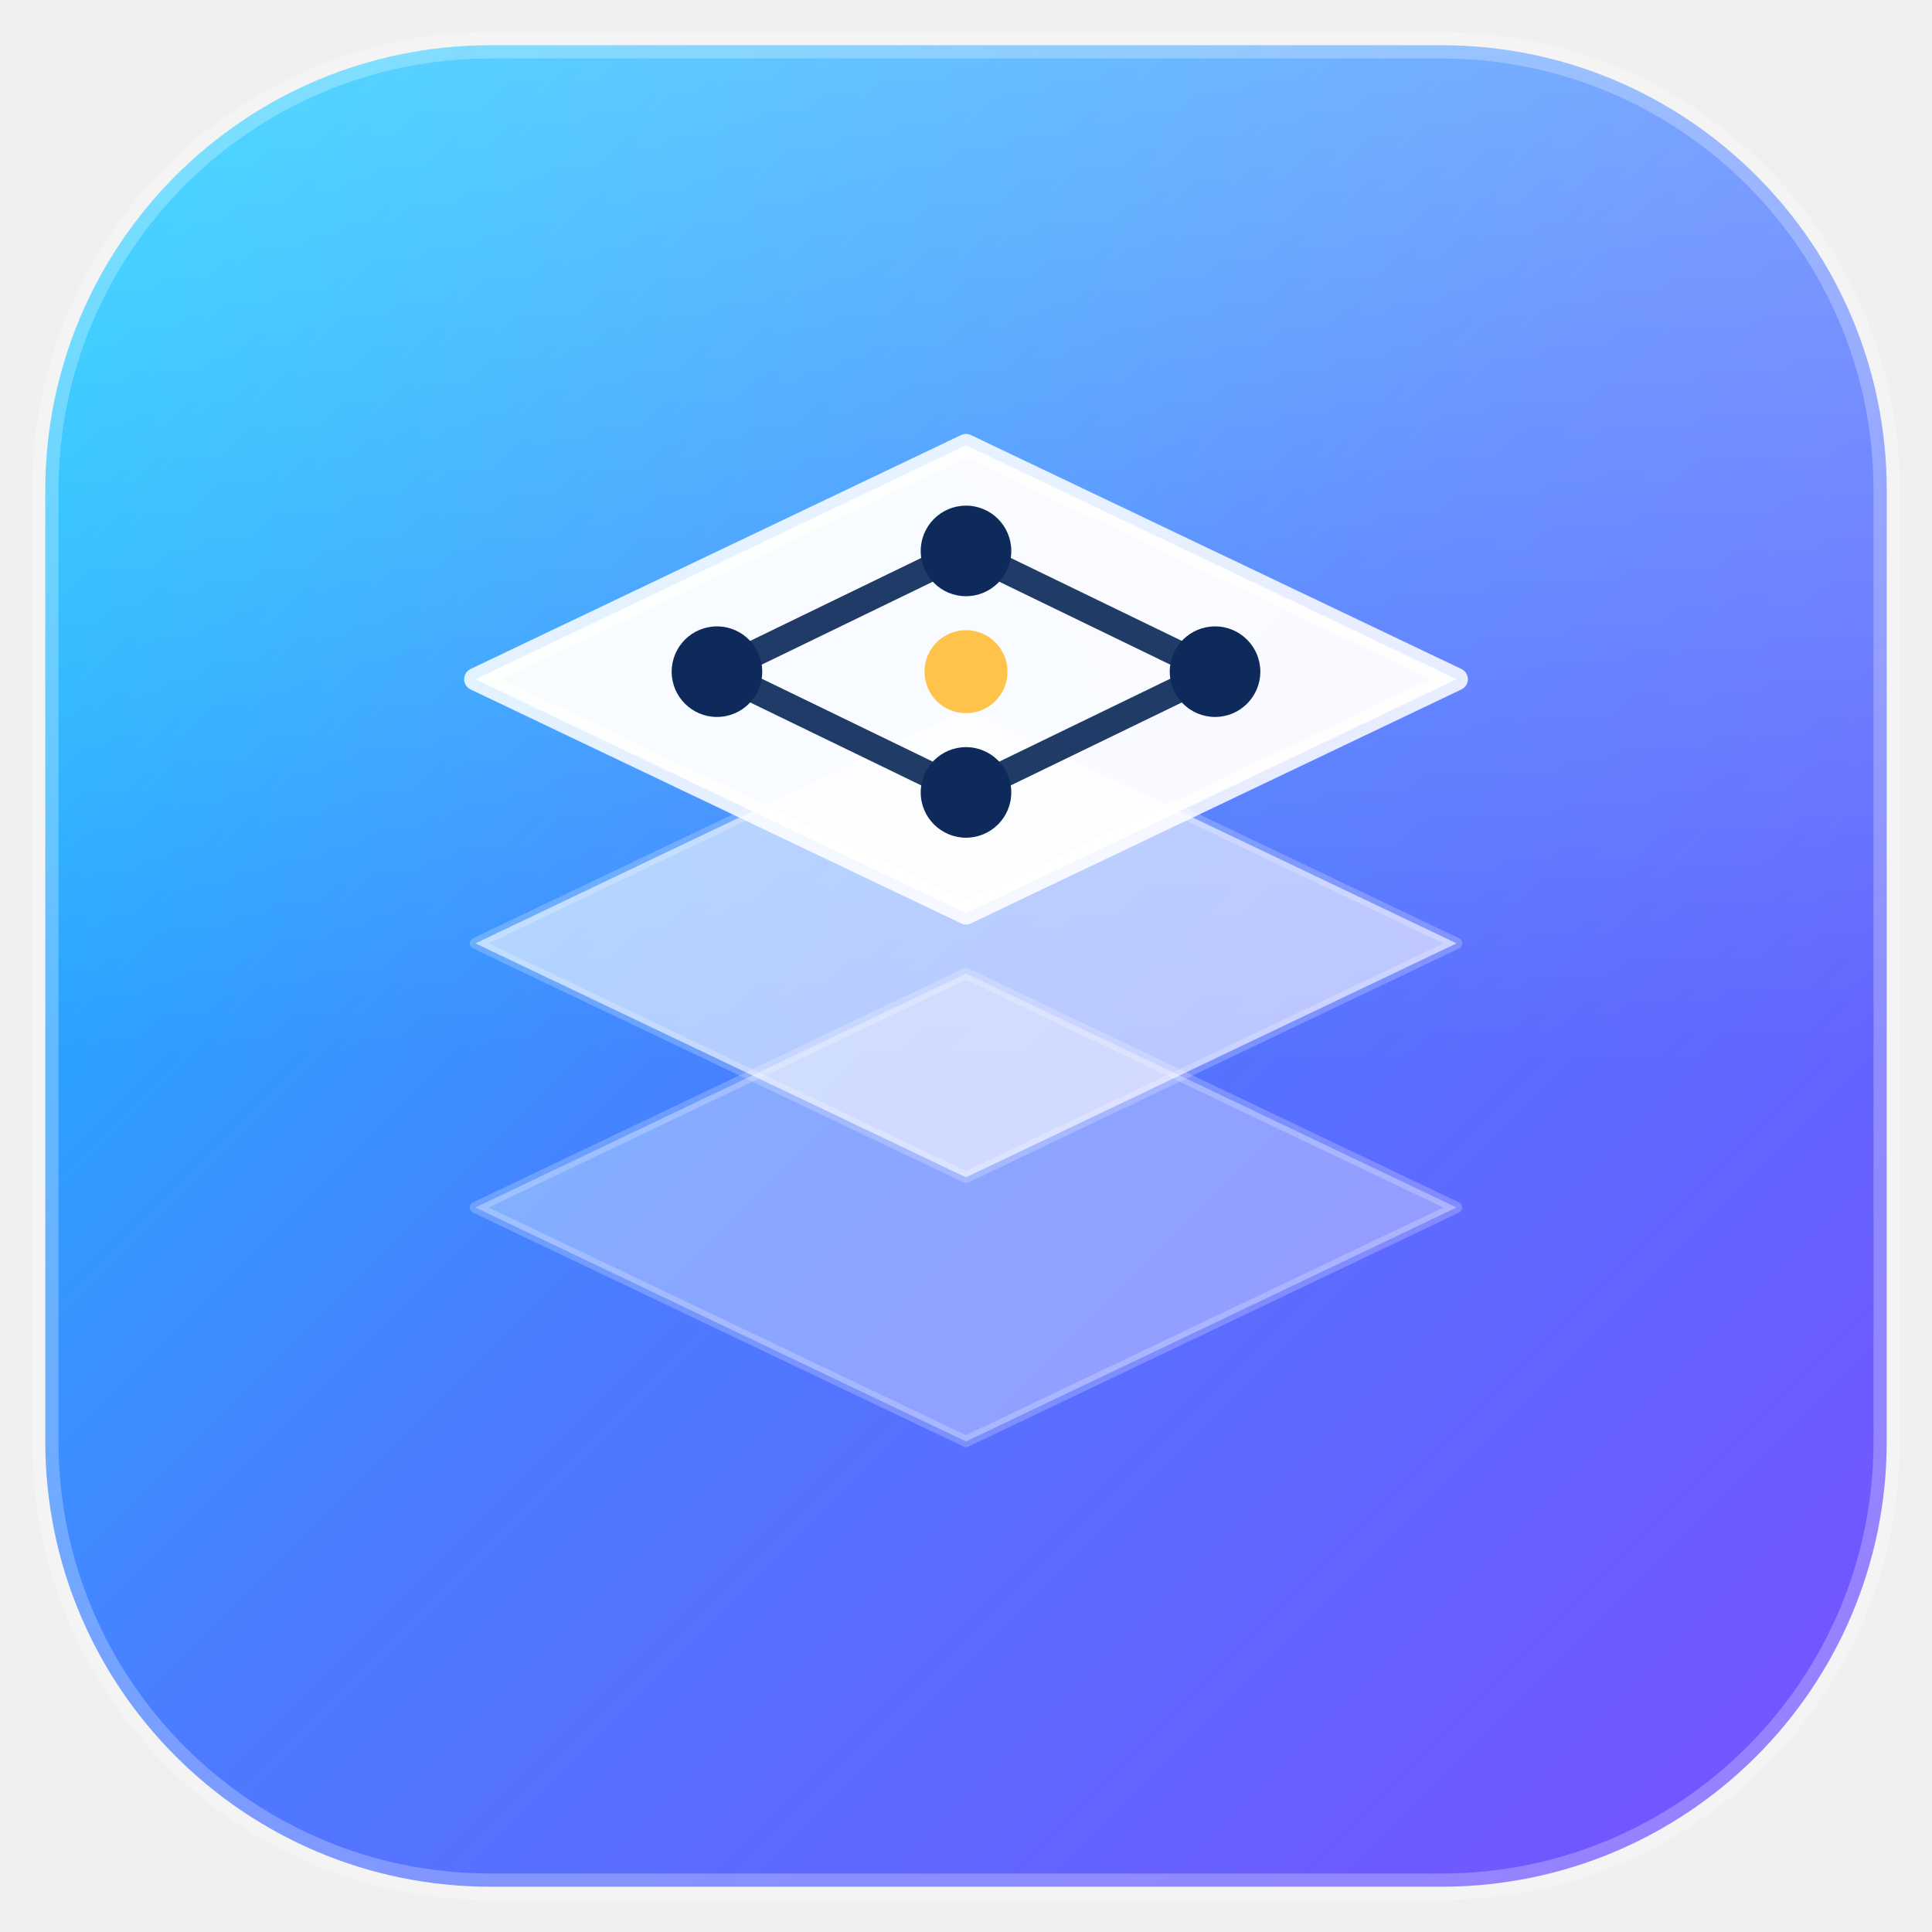
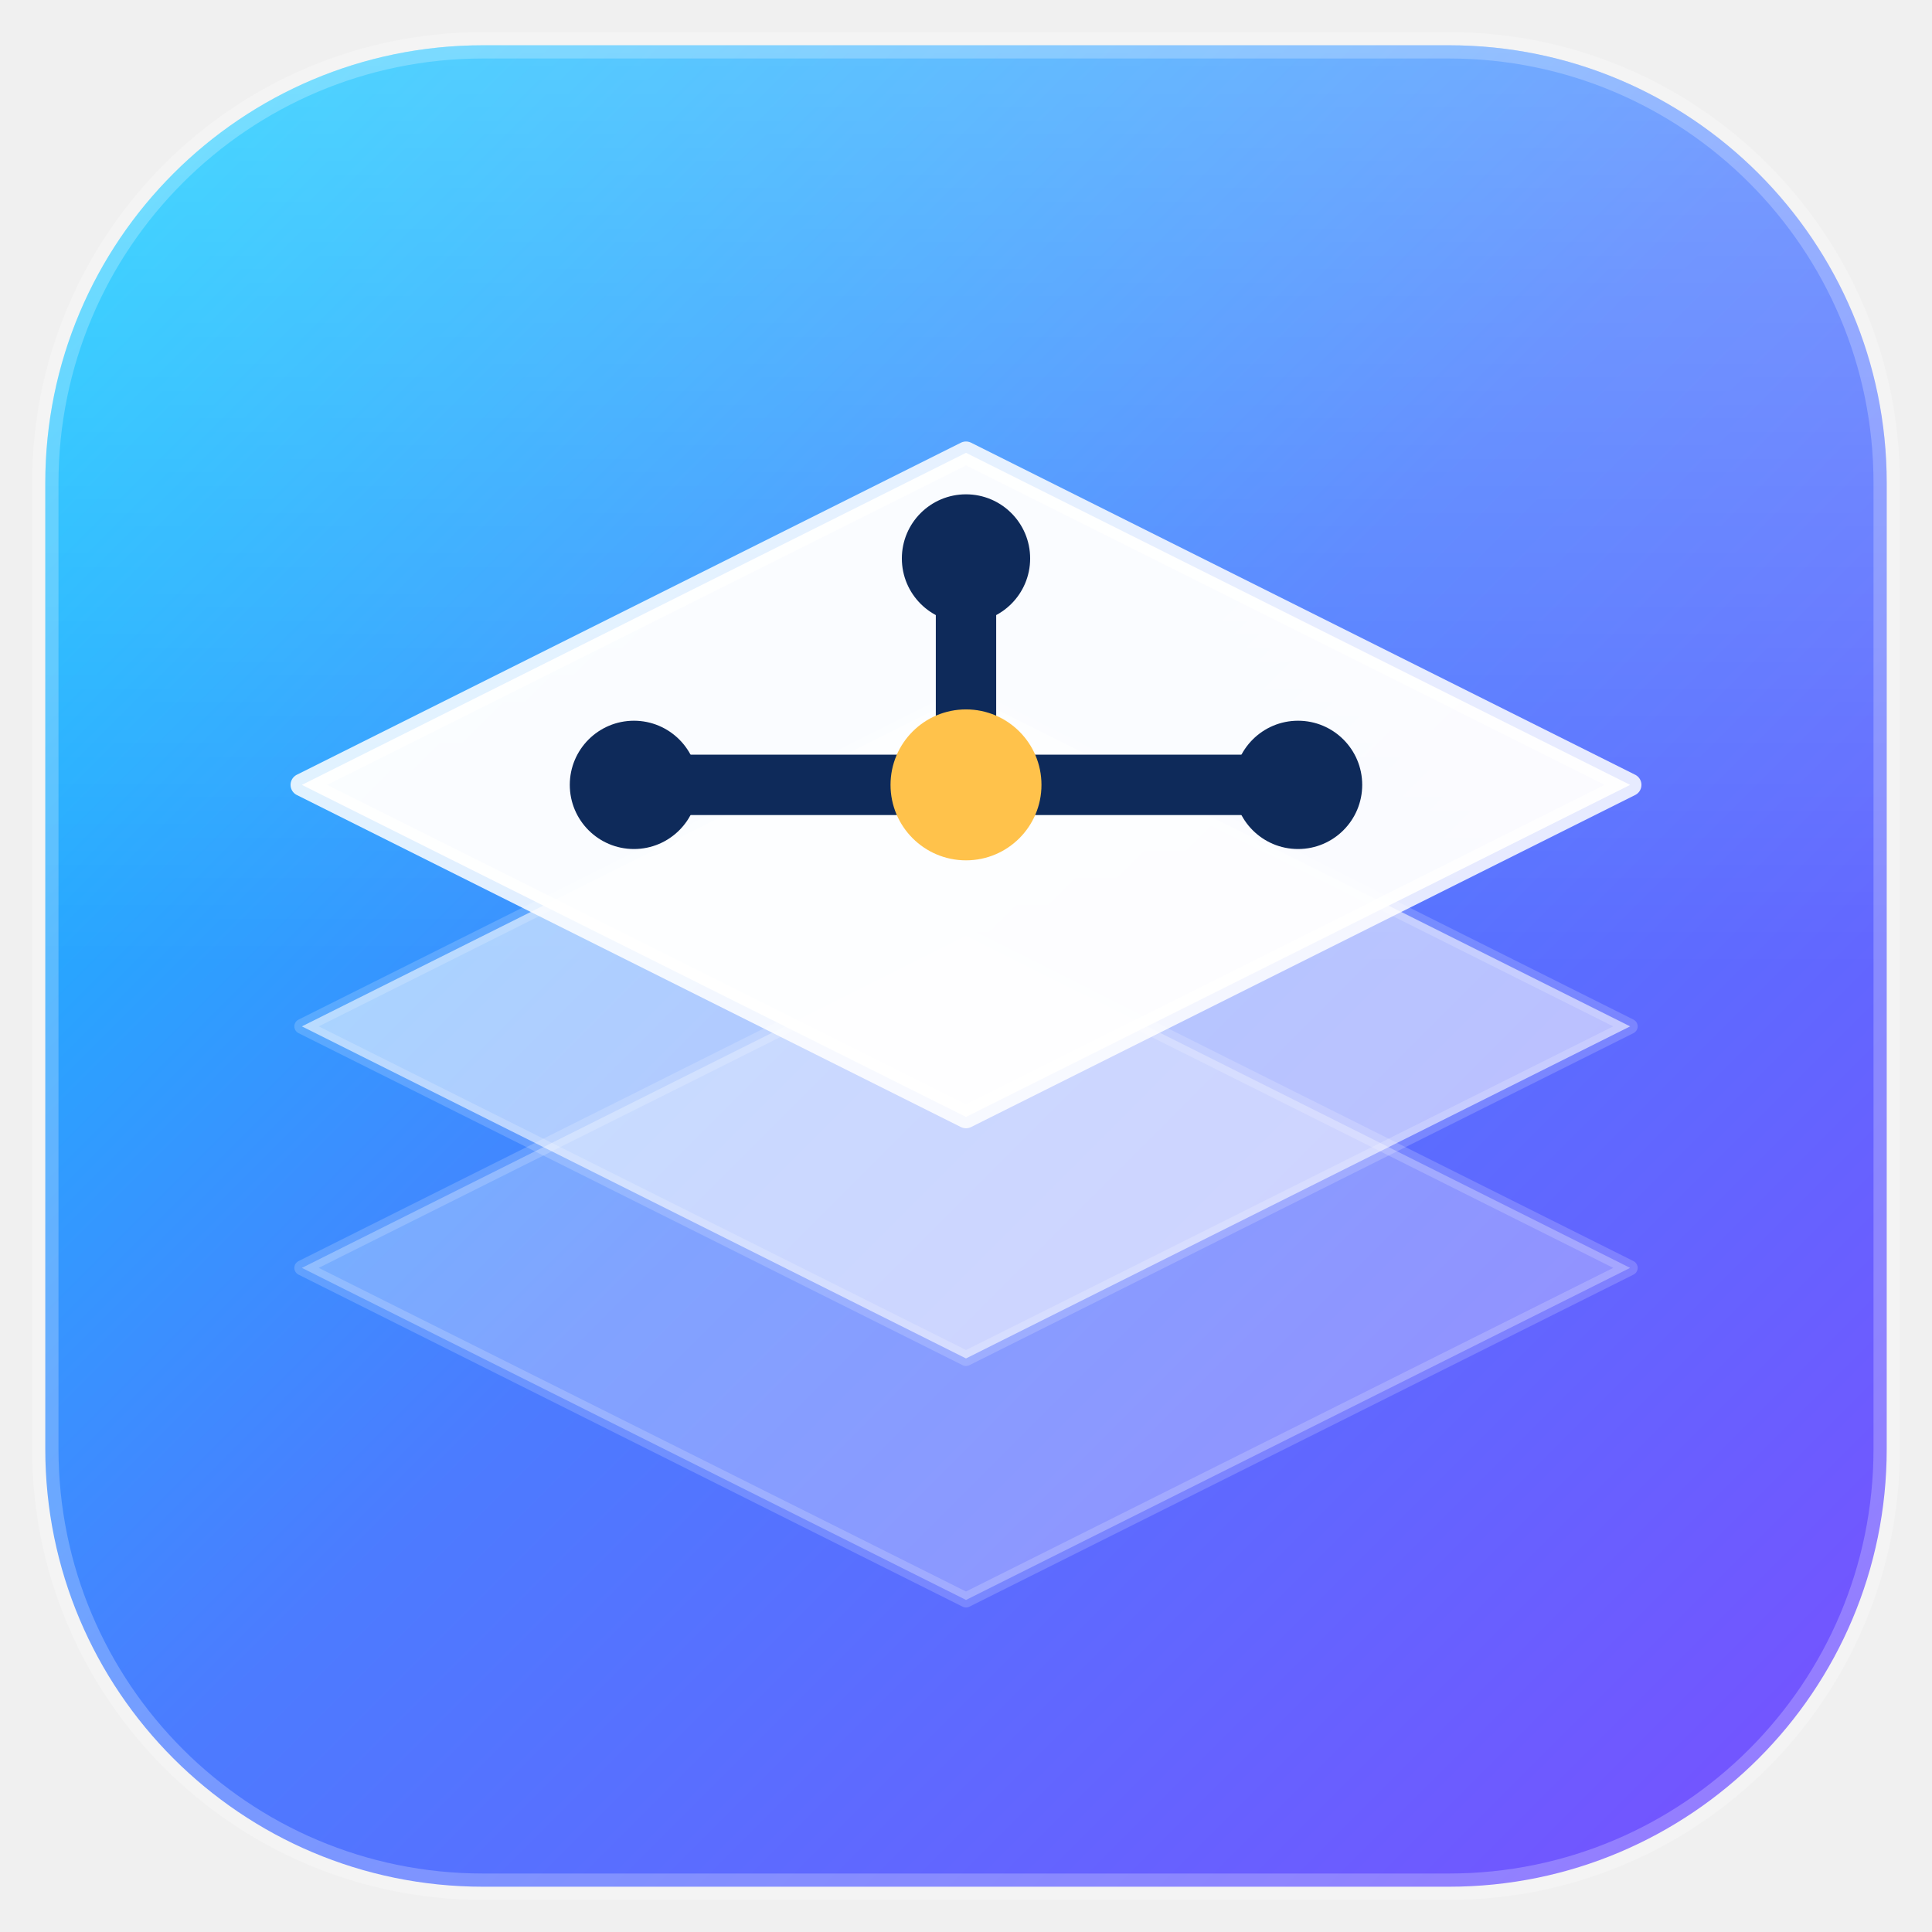
<svg xmlns="http://www.w3.org/2000/svg" viewBox="0 0 512 512" role="img" aria-label="NeuroStack">
  <defs>
    <linearGradient id="nvGrad" x1="0" y1="0" x2="512" y2="512" gradientUnits="userSpaceOnUse">
      <stop offset="0" stop-color="#00D4FF" />
      <stop offset="0.5" stop-color="#4C7BFF" />
      <stop offset="1" stop-color="#7B4DFF" />
    </linearGradient>
    <linearGradient id="nvShine" x1="0" y1="0" x2="0" y2="512" gradientUnits="userSpaceOnUse">
-       <stop offset="0" stop-color="#ffffff" stop-opacity="0.30" />
-       <stop offset="0.55" stop-color="#ffffff" stop-opacity="0" />
+       <stop offset="0" stop-color="#ffffff" stop-opacity="0.28" />
+       <stop offset="0.5" stop-color="#ffffff" stop-opacity="0" />
    </linearGradient>
  </defs>
-   <rect x="12" y="12" width="488" height="488" rx="118" fill="url(#nvGrad)" />
-   <rect x="12" y="12" width="488" height="488" rx="118" fill="url(#nvShine)" />
-   <rect x="12" y="12" width="488" height="488" rx="118" fill="none" stroke="#ffffff" stroke-opacity="0.26" stroke-width="7" />
-   <g stroke="#ffffff" stroke-linejoin="round">
-     <path d="M256 258 L386 320 L256 382 L126 320 Z" fill="#ffffff" fill-opacity="0.34" stroke-opacity="0.22" stroke-width="3" />
-     <path d="M256 188 L386 250 L256 312 L126 250 Z" fill="#ffffff" fill-opacity="0.60" stroke-opacity="0.22" stroke-width="3" />
-     <path d="M256 118 L386 180 L256 242 L126 180 Z" fill="#ffffff" fill-opacity="0.96" stroke-opacity="0.85" stroke-width="6" />
+   <rect x="12" y="12" width="488" height="488" rx="116" fill="url(#nvGrad)" />
+   <rect x="12" y="12" width="488" height="488" rx="116" fill="url(#nvShine)" />
+   <rect x="12" y="12" width="488" height="488" rx="116" fill="none" stroke="#ffffff" stroke-opacity="0.24" stroke-width="7" />
+   <path d="M256 248 L432 336 L256 424 L80 336 Z" fill="#ffffff" fill-opacity="0.30" stroke="#ffffff" stroke-opacity="0.18" stroke-width="4" stroke-linejoin="round" />
+   <path d="M256 184 L432 272 L256 360 L80 272 Z" fill="#ffffff" fill-opacity="0.58" stroke="#ffffff" stroke-opacity="0.18" stroke-width="4" stroke-linejoin="round" />
+   <path d="M256 120 L432 208 L256 296 L80 208 Z" fill="#ffffff" fill-opacity="0.97" stroke="#ffffff" stroke-opacity="0.85" stroke-width="6" stroke-linejoin="round" />
+   <g stroke="#0E2A5A" stroke-width="16" stroke-linecap="round">
+     <path d="M256 208 L256 148" />
+     <path d="M256 208 L344 208" />
+     <path d="M256 208 L168 208" />
  </g>
-   <g stroke="#0E2A5A" stroke-width="7" stroke-linecap="round" stroke-linejoin="round" opacity="0.92">
-     <path d="M256 146 L322 178" />
-     <path d="M322 178 L256 210" />
-     <path d="M256 210 L190 178" />
-     <path d="M190 178 L256 146" />
-   </g>
-   <g fill="#0E2A5A">
-     <circle cx="256" cy="146" r="12" />
-     <circle cx="322" cy="178" r="12" />
-     <circle cx="256" cy="210" r="12" />
-     <circle cx="190" cy="178" r="12" />
-   </g>
-   <circle cx="256" cy="178" r="11" fill="#FFC24B" />
+   <circle cx="256" cy="148" r="17" fill="#0E2A5A" />
+   <circle cx="344" cy="208" r="17" fill="#0E2A5A" />
+   <circle cx="168" cy="208" r="17" fill="#0E2A5A" />
+   <circle cx="256" cy="208" r="20" fill="#FFC24B" />
</svg>
